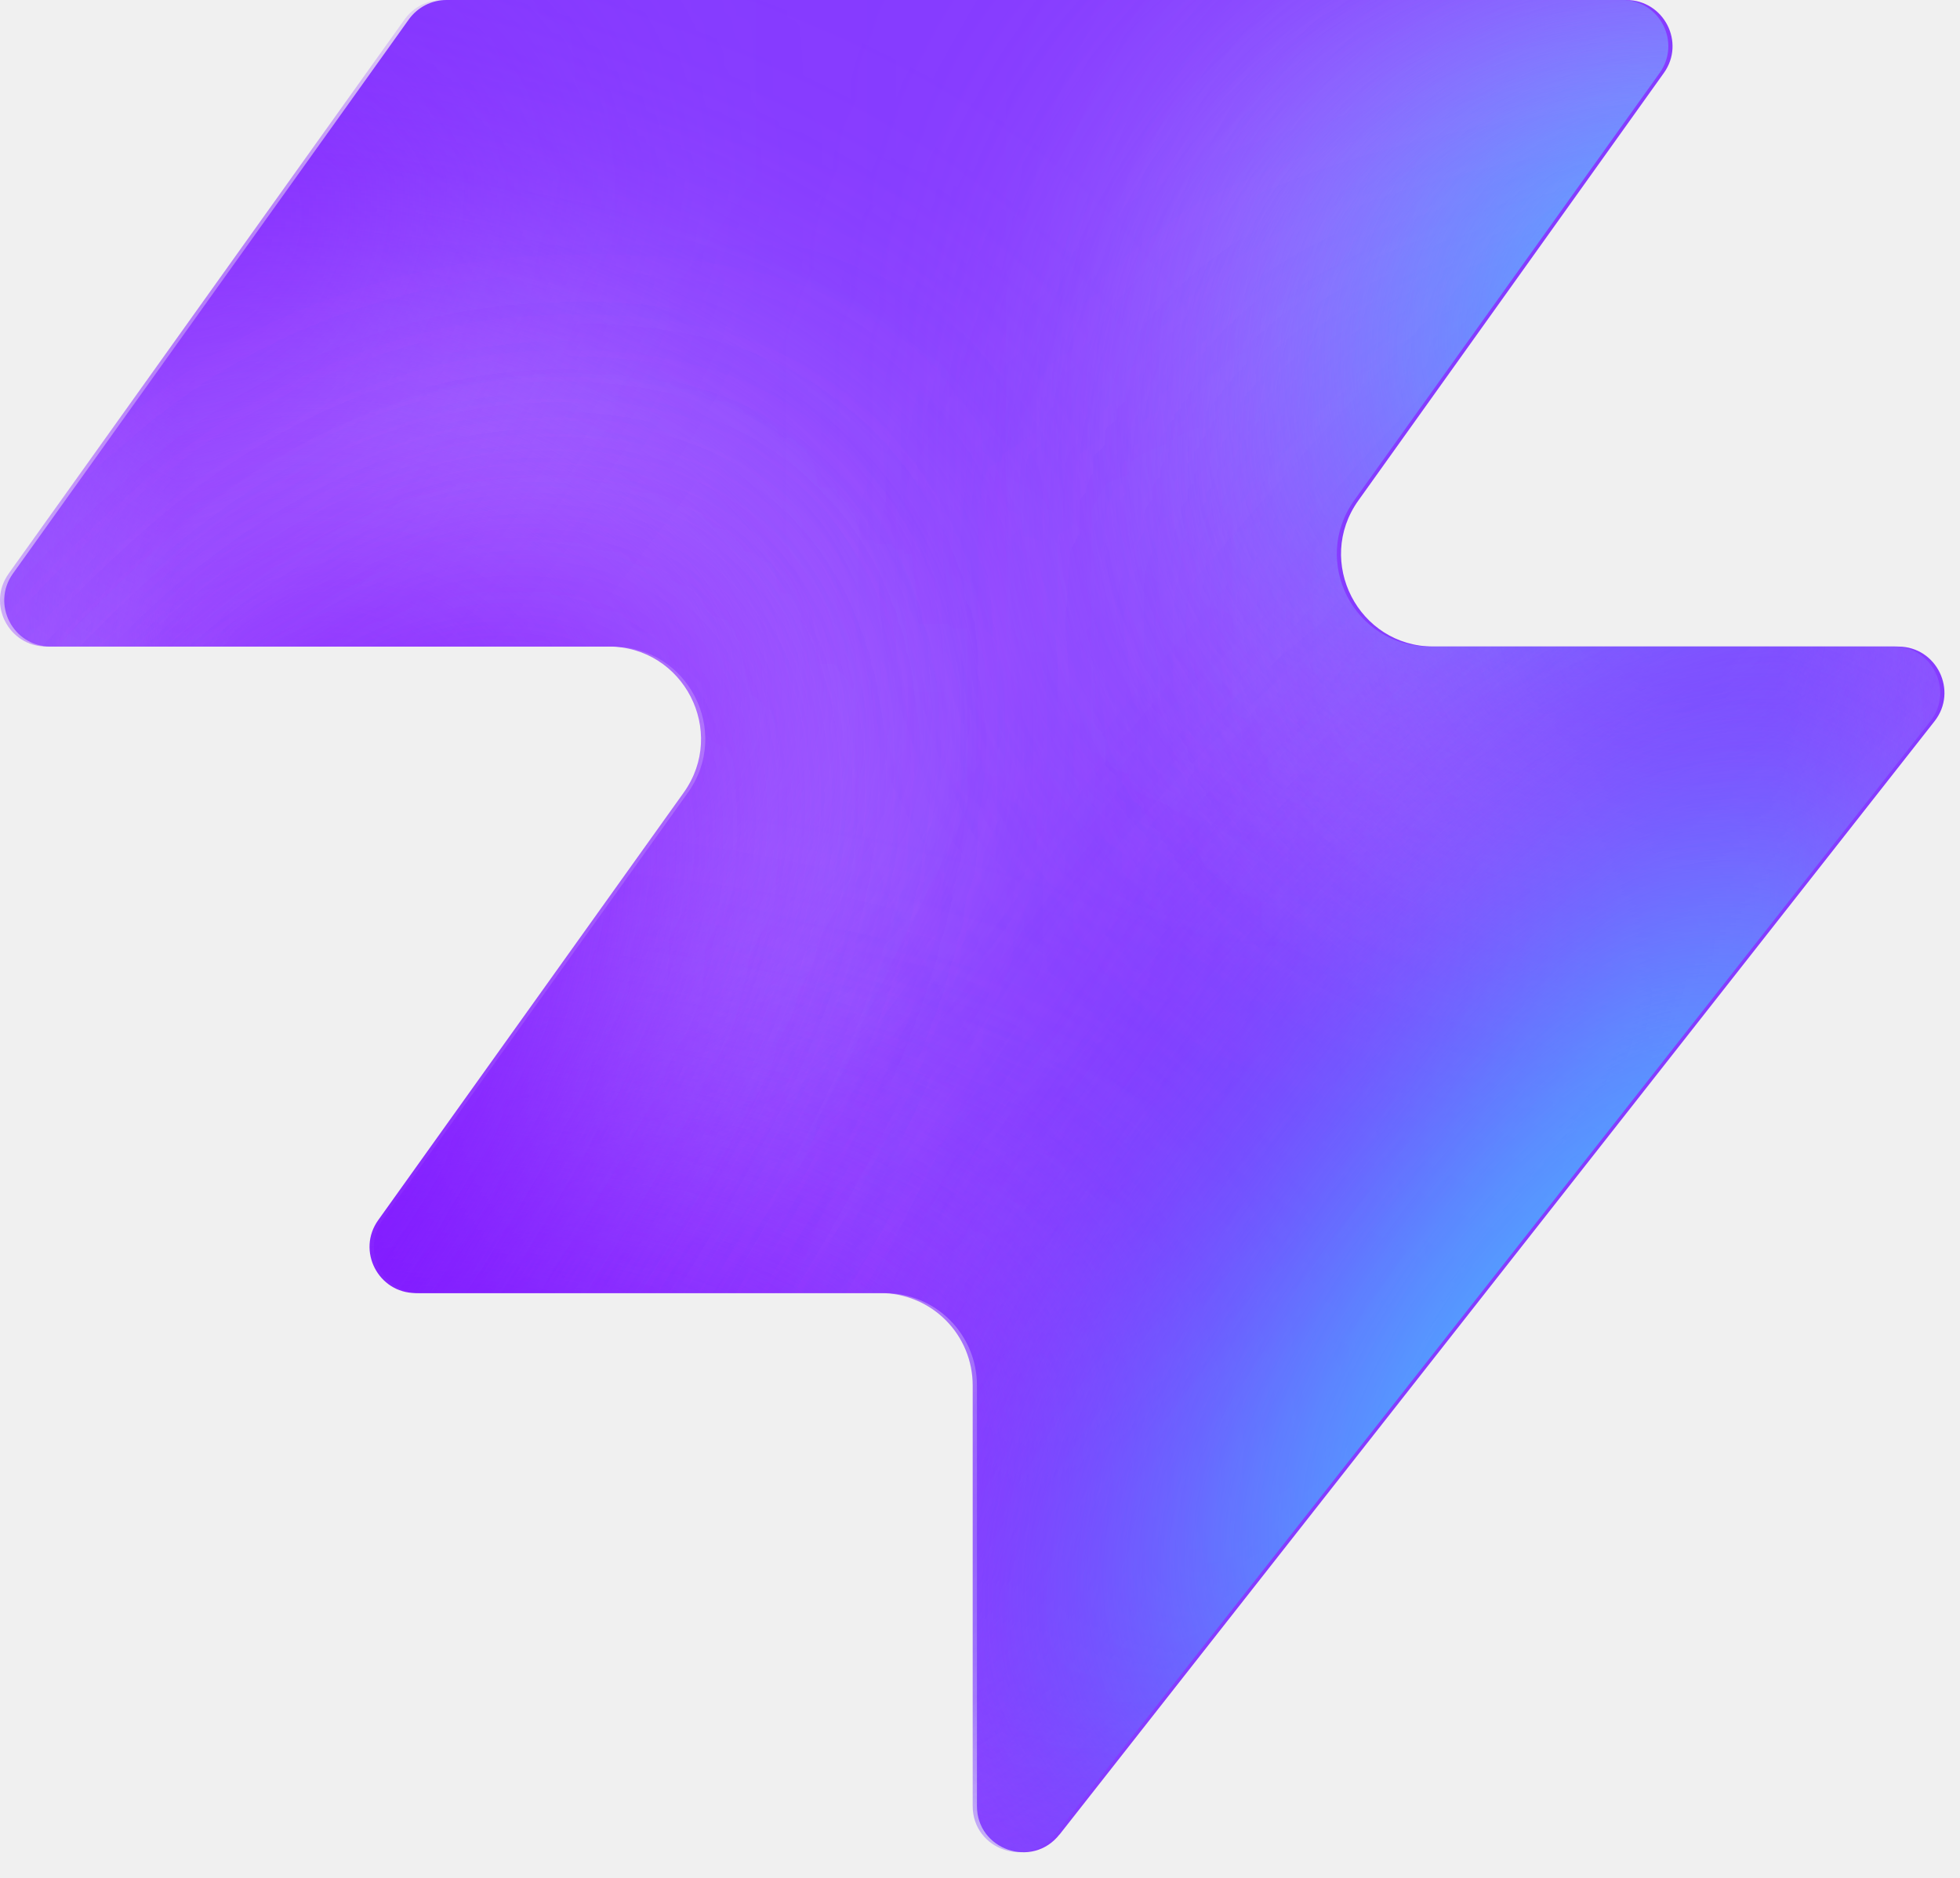
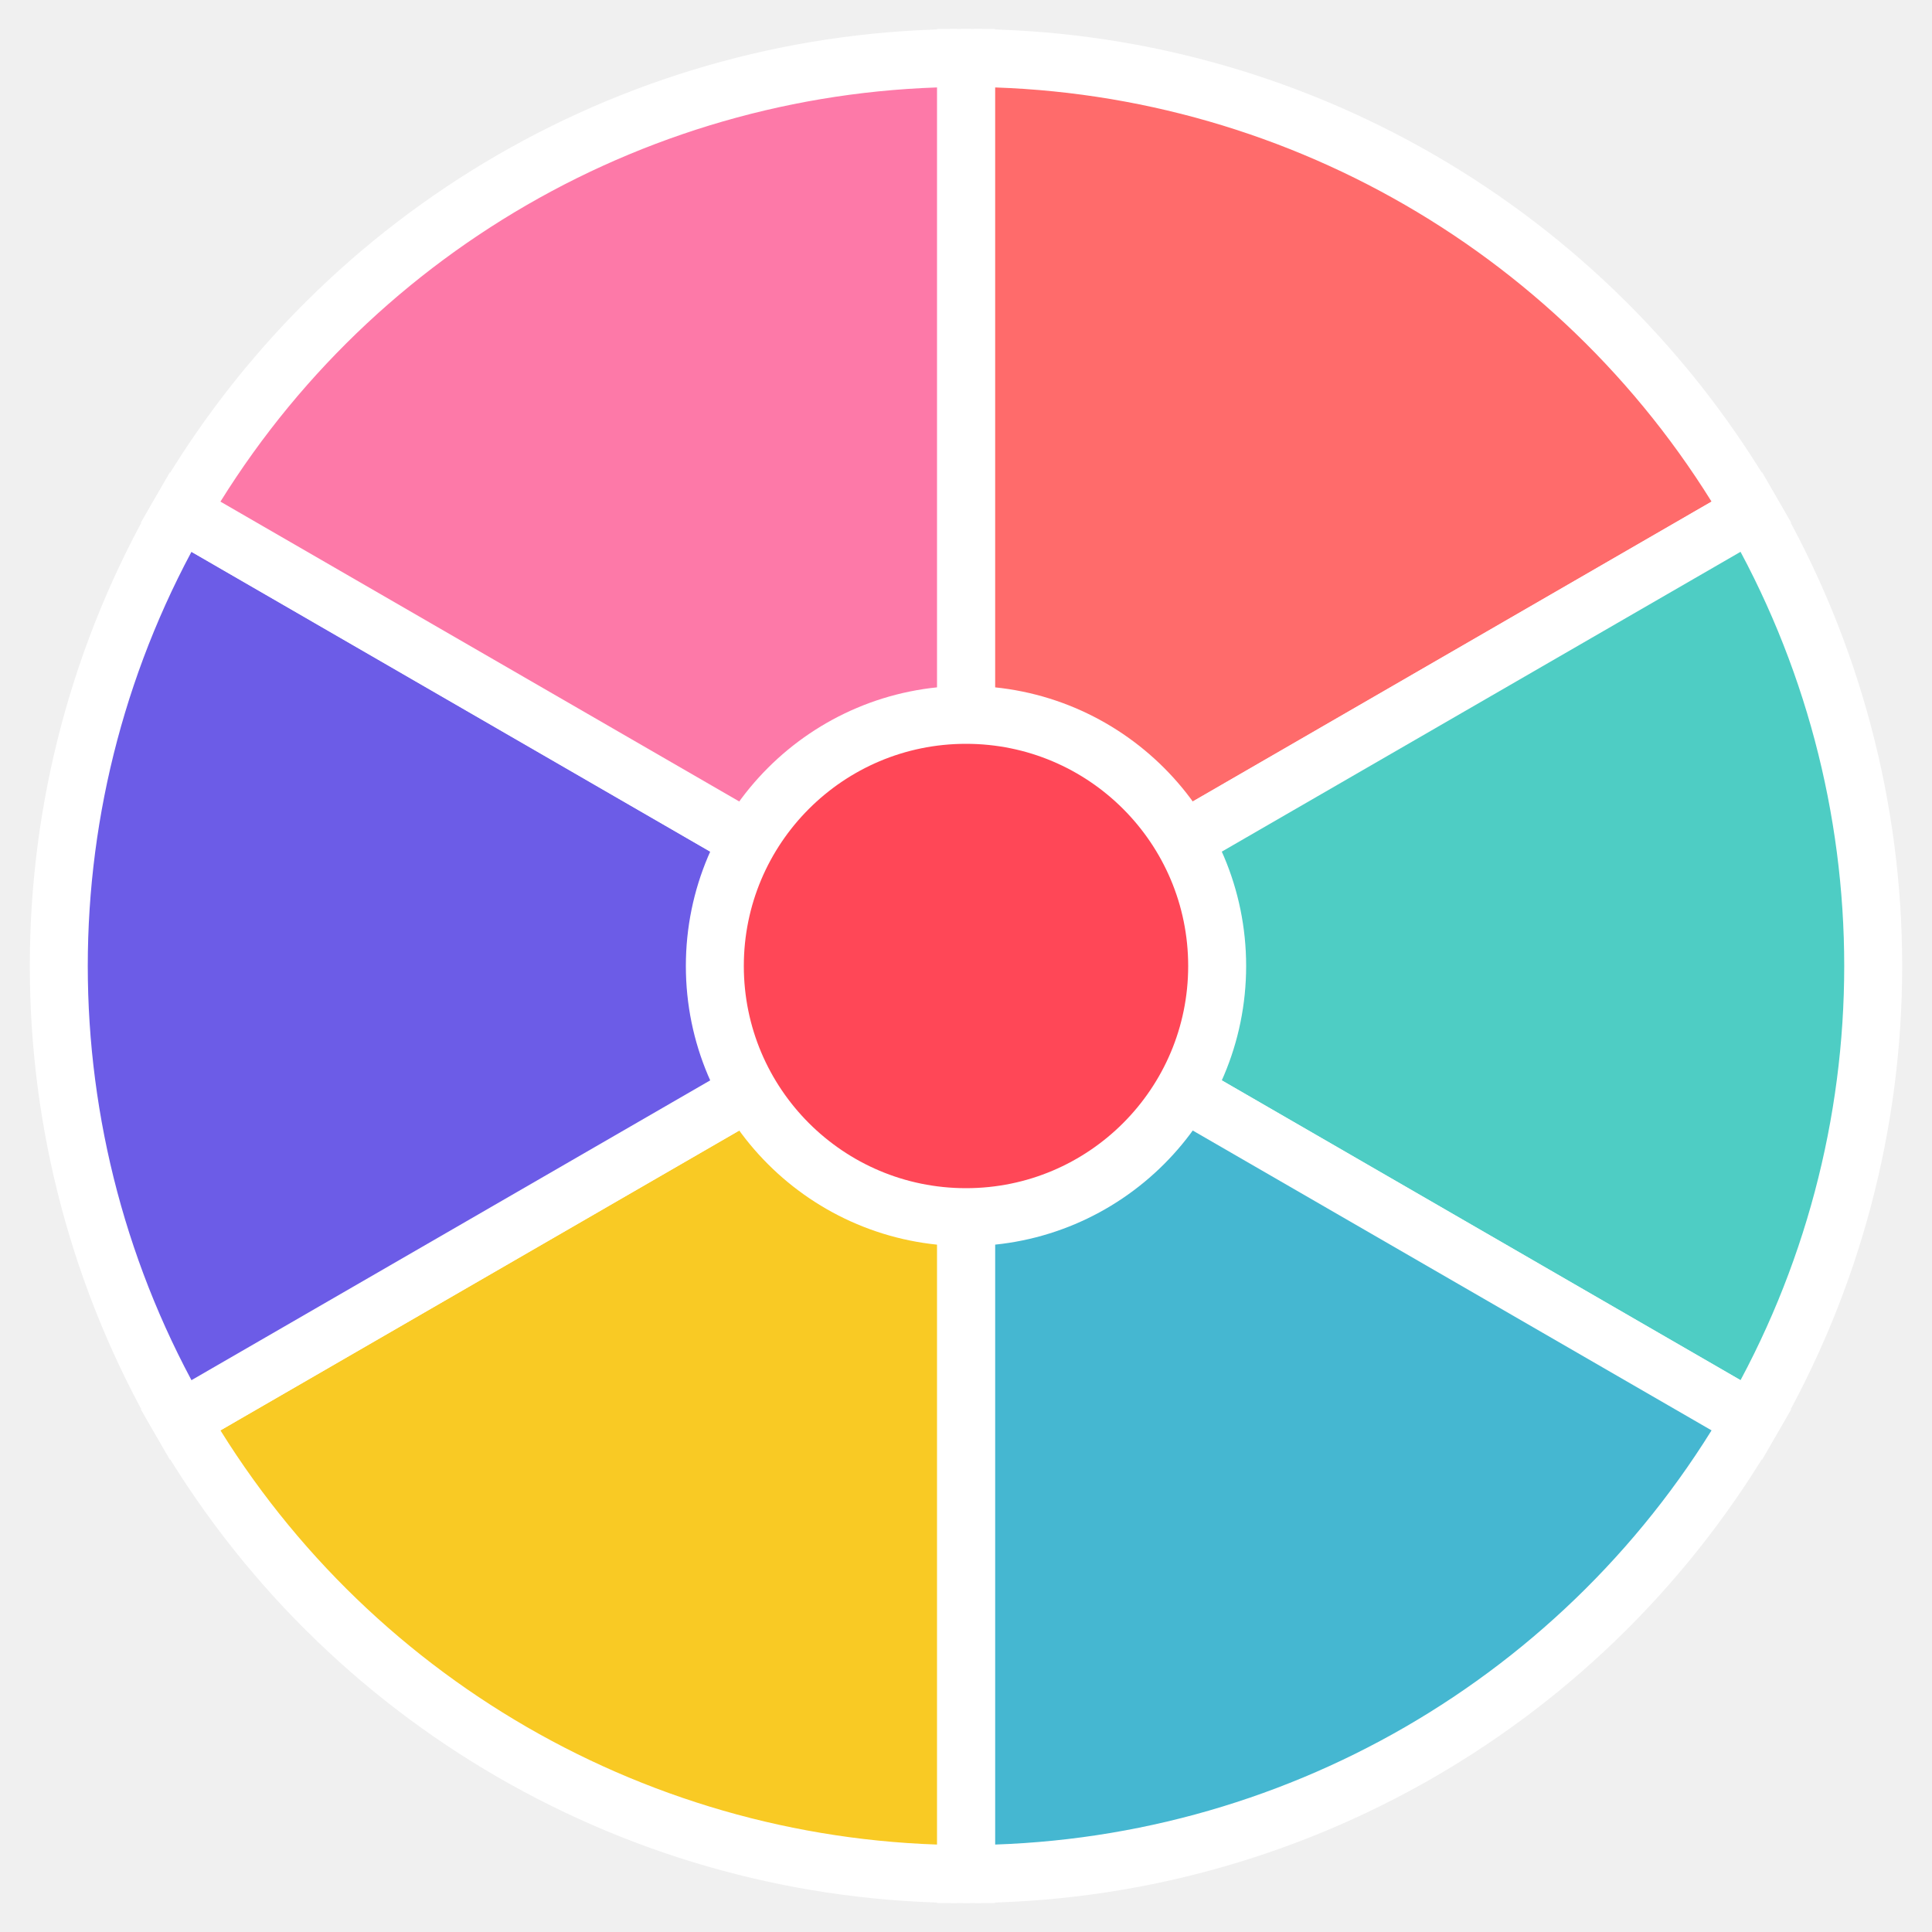
- <svg xmlns="http://www.w3.org/2000/svg" width="48" height="46" fill="none" viewBox="0 0 48 46">
-   <path fill="#863bff" d="M25.946 44.938c-.664.845-2.021.375-2.021-.698V33.937a2.26 2.26 0 0 0-2.262-2.262H10.287c-.92 0-1.456-1.04-.92-1.788l7.48-10.471c1.07-1.497 0-3.578-1.842-3.578H1.237c-.92 0-1.456-1.04-.92-1.788L10.013.474c.214-.297.556-.474.92-.474h28.894c.92 0 1.456 1.04.92 1.788l-7.48 10.471c-1.07 1.498 0 3.579 1.842 3.579h11.377c.943 0 1.473 1.088.89 1.83L25.947 44.94z" style="fill:#863bff;fill:color(display-p3 .525 .23 1);fill-opacity:1" />
-   <mask id="a" width="48" height="46" x="0" y="0" maskUnits="userSpaceOnUse" style="mask-type:alpha">
-     <path fill="#000" d="M25.842 44.938c-.664.844-2.021.375-2.021-.698V33.937a2.26 2.26 0 0 0-2.262-2.262H10.183c-.92 0-1.456-1.04-.92-1.788l7.48-10.471c1.07-1.498 0-3.579-1.842-3.579H1.133c-.92 0-1.456-1.04-.92-1.787L9.91.473c.214-.297.556-.474.92-.474h28.894c.92 0 1.456 1.04.92 1.788l-7.48 10.471c-1.07 1.498 0 3.578 1.842 3.578h11.377c.943 0 1.473 1.088.89 1.832L25.843 44.94z" style="fill:#000;fill-opacity:1" />
-   </mask>
-   <g mask="url(#a)">
-     <g filter="url(#b)">
-       <ellipse cx="5.508" cy="14.704" fill="#ede6ff" rx="5.508" ry="14.704" style="fill:#ede6ff;fill:color(display-p3 .927 .903 1);fill-opacity:1" transform="matrix(.00324 1 1 -.00324 -4.47 31.516)" />
-     </g>
-     <g filter="url(#c)">
-       <ellipse cx="10.399" cy="29.851" fill="#ede6ff" rx="10.399" ry="29.851" style="fill:#ede6ff;fill:color(display-p3 .927 .903 1);fill-opacity:1" transform="matrix(.00324 1 1 -.00324 -39.328 7.883)" />
-     </g>
-     <g filter="url(#d)">
-       <ellipse cx="5.508" cy="30.487" fill="#7e14ff" rx="5.508" ry="30.487" style="fill:#7e14ff;fill:color(display-p3 .492 .077 1);fill-opacity:1" transform="rotate(89.814 -25.913 -14.639)scale(1 -1)" />
-     </g>
-     <g filter="url(#e)">
-       <ellipse cx="5.508" cy="30.599" fill="#7e14ff" rx="5.508" ry="30.599" style="fill:#7e14ff;fill:color(display-p3 .492 .077 1);fill-opacity:1" transform="rotate(89.814 -32.644 -3.334)scale(1 -1)" />
-     </g>
-     <g filter="url(#f)">
-       <ellipse cx="5.508" cy="30.599" fill="#7e14ff" rx="5.508" ry="30.599" style="fill:#7e14ff;fill:color(display-p3 .492 .077 1);fill-opacity:1" transform="matrix(.00324 1 1 -.00324 -34.34 30.47)" />
-     </g>
-     <g filter="url(#g)">
-       <ellipse cx="14.072" cy="22.078" fill="#ede6ff" rx="14.072" ry="22.078" style="fill:#ede6ff;fill:color(display-p3 .927 .903 1);fill-opacity:1" transform="rotate(93.35 24.506 48.493)scale(-1 1)" />
-     </g>
-     <g filter="url(#h)">
-       <ellipse cx="3.47" cy="21.501" fill="#7e14ff" rx="3.47" ry="21.501" style="fill:#7e14ff;fill:color(display-p3 .492 .077 1);fill-opacity:1" transform="rotate(89.009 28.708 47.59)scale(-1 1)" />
-     </g>
-     <g filter="url(#i)">
-       <ellipse cx="3.47" cy="21.501" fill="#7e14ff" rx="3.47" ry="21.501" style="fill:#7e14ff;fill:color(display-p3 .492 .077 1);fill-opacity:1" transform="rotate(89.009 28.708 47.59)scale(-1 1)" />
-     </g>
-     <g filter="url(#j)">
-       <ellipse cx=".387" cy="8.972" fill="#7e14ff" rx="4.407" ry="29.108" style="fill:#7e14ff;fill:color(display-p3 .492 .077 1);fill-opacity:1" transform="rotate(39.51 .387 8.972)" />
-     </g>
-     <g filter="url(#k)">
-       <ellipse cx="47.523" cy="-6.092" fill="#7e14ff" rx="4.407" ry="29.108" style="fill:#7e14ff;fill:color(display-p3 .492 .077 1);fill-opacity:1" transform="rotate(37.892 47.523 -6.092)" />
-     </g>
-     <g filter="url(#l)">
-       <ellipse cx="41.412" cy="6.333" fill="#47bfff" rx="5.971" ry="9.665" style="fill:#47bfff;fill:color(display-p3 .28 .748 1);fill-opacity:1" transform="rotate(37.892 41.412 6.333)" />
-     </g>
-     <g filter="url(#m)">
-       <ellipse cx="-1.879" cy="38.332" fill="#7e14ff" rx="4.407" ry="29.108" style="fill:#7e14ff;fill:color(display-p3 .492 .077 1);fill-opacity:1" transform="rotate(37.892 -1.88 38.332)" />
-     </g>
-     <g filter="url(#n)">
-       <ellipse cx="-1.879" cy="38.332" fill="#7e14ff" rx="4.407" ry="29.108" style="fill:#7e14ff;fill:color(display-p3 .492 .077 1);fill-opacity:1" transform="rotate(37.892 -1.88 38.332)" />
-     </g>
-     <g filter="url(#o)">
-       <ellipse cx="35.651" cy="29.907" fill="#7e14ff" rx="4.407" ry="29.108" style="fill:#7e14ff;fill:color(display-p3 .492 .077 1);fill-opacity:1" transform="rotate(37.892 35.651 29.907)" />
-     </g>
-     <g filter="url(#p)">
-       <ellipse cx="38.418" cy="32.4" fill="#47bfff" rx="5.971" ry="15.297" style="fill:#47bfff;fill:color(display-p3 .28 .748 1);fill-opacity:1" transform="rotate(37.892 38.418 32.4)" />
-     </g>
+ <svg xmlns="http://www.w3.org/2000/svg" viewBox="0 0 100 100">
+   <g stroke="#fff" stroke-width="3">
+     <path d="M50 50 L50 3 A47 47 0 0 1 90.66 26.5 Z" fill="#ff6b6b" />
+     <path d="M50 50 L90.66 26.5 A47 47 0 0 1 90.66 73.5 Z" fill="#4ecdc4" />
+     <path d="M50 50 L90.66 73.5 A47 47 0 0 1 50 97 Z" fill="#45b7d1" />
+     <path d="M50 50 L50 97 A47 47 0 0 1 9.34 73.5 Z" fill="#f9ca24" />
+     <path d="M50 50 L9.34 73.5 A47 47 0 0 1 9.34 26.5 Z" fill="#6c5ce7" />
+     <path d="M50 50 L9.34 26.5 A47 47 0 0 1 50 3 Z" fill="#fd79a8" />
  </g>
-   <defs>
-     <filter id="b" width="60.045" height="41.654" x="-19.77" y="16.149" color-interpolation-filters="sRGB" filterUnits="userSpaceOnUse">
-       <feFlood flood-opacity="0" result="BackgroundImageFix" />
-       <feBlend in="SourceGraphic" in2="BackgroundImageFix" result="shape" />
-       <feGaussianBlur result="effect1_foregroundBlur_2002_17158" stdDeviation="7.659" />
-     </filter>
-     <filter id="c" width="90.34" height="51.437" x="-54.613" y="-7.533" color-interpolation-filters="sRGB" filterUnits="userSpaceOnUse">
-       <feFlood flood-opacity="0" result="BackgroundImageFix" />
-       <feBlend in="SourceGraphic" in2="BackgroundImageFix" result="shape" />
-       <feGaussianBlur result="effect1_foregroundBlur_2002_17158" stdDeviation="7.659" />
-     </filter>
-     <filter id="d" width="79.355" height="29.4" x="-49.64" y="2.03" color-interpolation-filters="sRGB" filterUnits="userSpaceOnUse">
-       <feFlood flood-opacity="0" result="BackgroundImageFix" />
-       <feBlend in="SourceGraphic" in2="BackgroundImageFix" result="shape" />
-       <feGaussianBlur result="effect1_foregroundBlur_2002_17158" stdDeviation="4.596" />
-     </filter>
-     <filter id="e" width="79.579" height="29.4" x="-45.045" y="20.029" color-interpolation-filters="sRGB" filterUnits="userSpaceOnUse">
-       <feFlood flood-opacity="0" result="BackgroundImageFix" />
-       <feBlend in="SourceGraphic" in2="BackgroundImageFix" result="shape" />
-       <feGaussianBlur result="effect1_foregroundBlur_2002_17158" stdDeviation="4.596" />
-     </filter>
-     <filter id="f" width="79.579" height="29.4" x="-43.513" y="21.178" color-interpolation-filters="sRGB" filterUnits="userSpaceOnUse">
-       <feFlood flood-opacity="0" result="BackgroundImageFix" />
-       <feBlend in="SourceGraphic" in2="BackgroundImageFix" result="shape" />
-       <feGaussianBlur result="effect1_foregroundBlur_2002_17158" stdDeviation="4.596" />
-     </filter>
-     <filter id="g" width="74.749" height="58.852" x="15.756" y="-17.901" color-interpolation-filters="sRGB" filterUnits="userSpaceOnUse">
-       <feFlood flood-opacity="0" result="BackgroundImageFix" />
-       <feBlend in="SourceGraphic" in2="BackgroundImageFix" result="shape" />
-       <feGaussianBlur result="effect1_foregroundBlur_2002_17158" stdDeviation="7.659" />
-     </filter>
-     <filter id="h" width="61.377" height="25.362" x="23.548" y="2.284" color-interpolation-filters="sRGB" filterUnits="userSpaceOnUse">
-       <feFlood flood-opacity="0" result="BackgroundImageFix" />
-       <feBlend in="SourceGraphic" in2="BackgroundImageFix" result="shape" />
-       <feGaussianBlur result="effect1_foregroundBlur_2002_17158" stdDeviation="4.596" />
-     </filter>
-     <filter id="i" width="61.377" height="25.362" x="23.548" y="2.284" color-interpolation-filters="sRGB" filterUnits="userSpaceOnUse">
-       <feFlood flood-opacity="0" result="BackgroundImageFix" />
-       <feBlend in="SourceGraphic" in2="BackgroundImageFix" result="shape" />
-       <feGaussianBlur result="effect1_foregroundBlur_2002_17158" stdDeviation="4.596" />
-     </filter>
-     <filter id="j" width="56.045" height="63.649" x="-27.636" y="-22.853" color-interpolation-filters="sRGB" filterUnits="userSpaceOnUse">
-       <feFlood flood-opacity="0" result="BackgroundImageFix" />
-       <feBlend in="SourceGraphic" in2="BackgroundImageFix" result="shape" />
-       <feGaussianBlur result="effect1_foregroundBlur_2002_17158" stdDeviation="4.596" />
-     </filter>
-     <filter id="k" width="54.814" height="64.646" x="20.116" y="-38.415" color-interpolation-filters="sRGB" filterUnits="userSpaceOnUse">
-       <feFlood flood-opacity="0" result="BackgroundImageFix" />
-       <feBlend in="SourceGraphic" in2="BackgroundImageFix" result="shape" />
-       <feGaussianBlur result="effect1_foregroundBlur_2002_17158" stdDeviation="4.596" />
-     </filter>
-     <filter id="l" width="33.541" height="35.313" x="24.641" y="-11.323" color-interpolation-filters="sRGB" filterUnits="userSpaceOnUse">
-       <feFlood flood-opacity="0" result="BackgroundImageFix" />
-       <feBlend in="SourceGraphic" in2="BackgroundImageFix" result="shape" />
-       <feGaussianBlur result="effect1_foregroundBlur_2002_17158" stdDeviation="4.596" />
-     </filter>
-     <filter id="m" width="54.814" height="64.646" x="-29.286" y="6.009" color-interpolation-filters="sRGB" filterUnits="userSpaceOnUse">
-       <feFlood flood-opacity="0" result="BackgroundImageFix" />
-       <feBlend in="SourceGraphic" in2="BackgroundImageFix" result="shape" />
-       <feGaussianBlur result="effect1_foregroundBlur_2002_17158" stdDeviation="4.596" />
-     </filter>
-     <filter id="n" width="54.814" height="64.646" x="-29.286" y="6.009" color-interpolation-filters="sRGB" filterUnits="userSpaceOnUse">
-       <feFlood flood-opacity="0" result="BackgroundImageFix" />
-       <feBlend in="SourceGraphic" in2="BackgroundImageFix" result="shape" />
-       <feGaussianBlur result="effect1_foregroundBlur_2002_17158" stdDeviation="4.596" />
-     </filter>
-     <filter id="o" width="54.814" height="64.646" x="8.244" y="-2.416" color-interpolation-filters="sRGB" filterUnits="userSpaceOnUse">
-       <feFlood flood-opacity="0" result="BackgroundImageFix" />
-       <feBlend in="SourceGraphic" in2="BackgroundImageFix" result="shape" />
-       <feGaussianBlur result="effect1_foregroundBlur_2002_17158" stdDeviation="4.596" />
-     </filter>
-     <filter id="p" width="39.409" height="43.623" x="18.713" y="10.588" color-interpolation-filters="sRGB" filterUnits="userSpaceOnUse">
-       <feFlood flood-opacity="0" result="BackgroundImageFix" />
-       <feBlend in="SourceGraphic" in2="BackgroundImageFix" result="shape" />
-       <feGaussianBlur result="effect1_foregroundBlur_2002_17158" stdDeviation="4.596" />
-     </filter>
-   </defs>
+   <circle cx="50" cy="50" r="13" fill="#ff4757" stroke="#fff" stroke-width="3" />
</svg>
